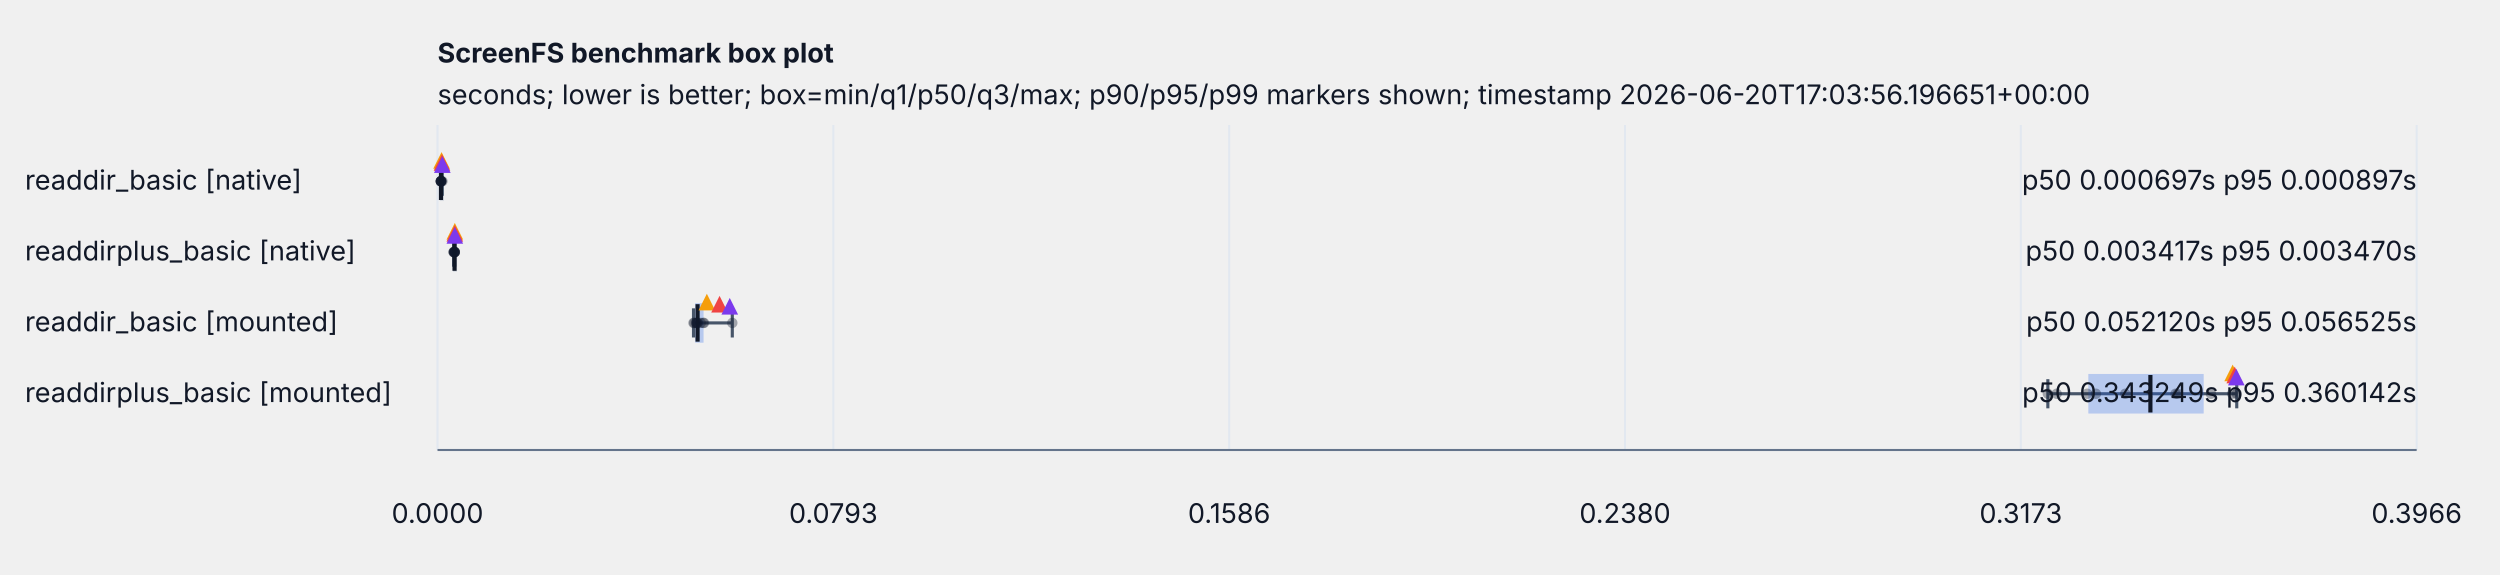
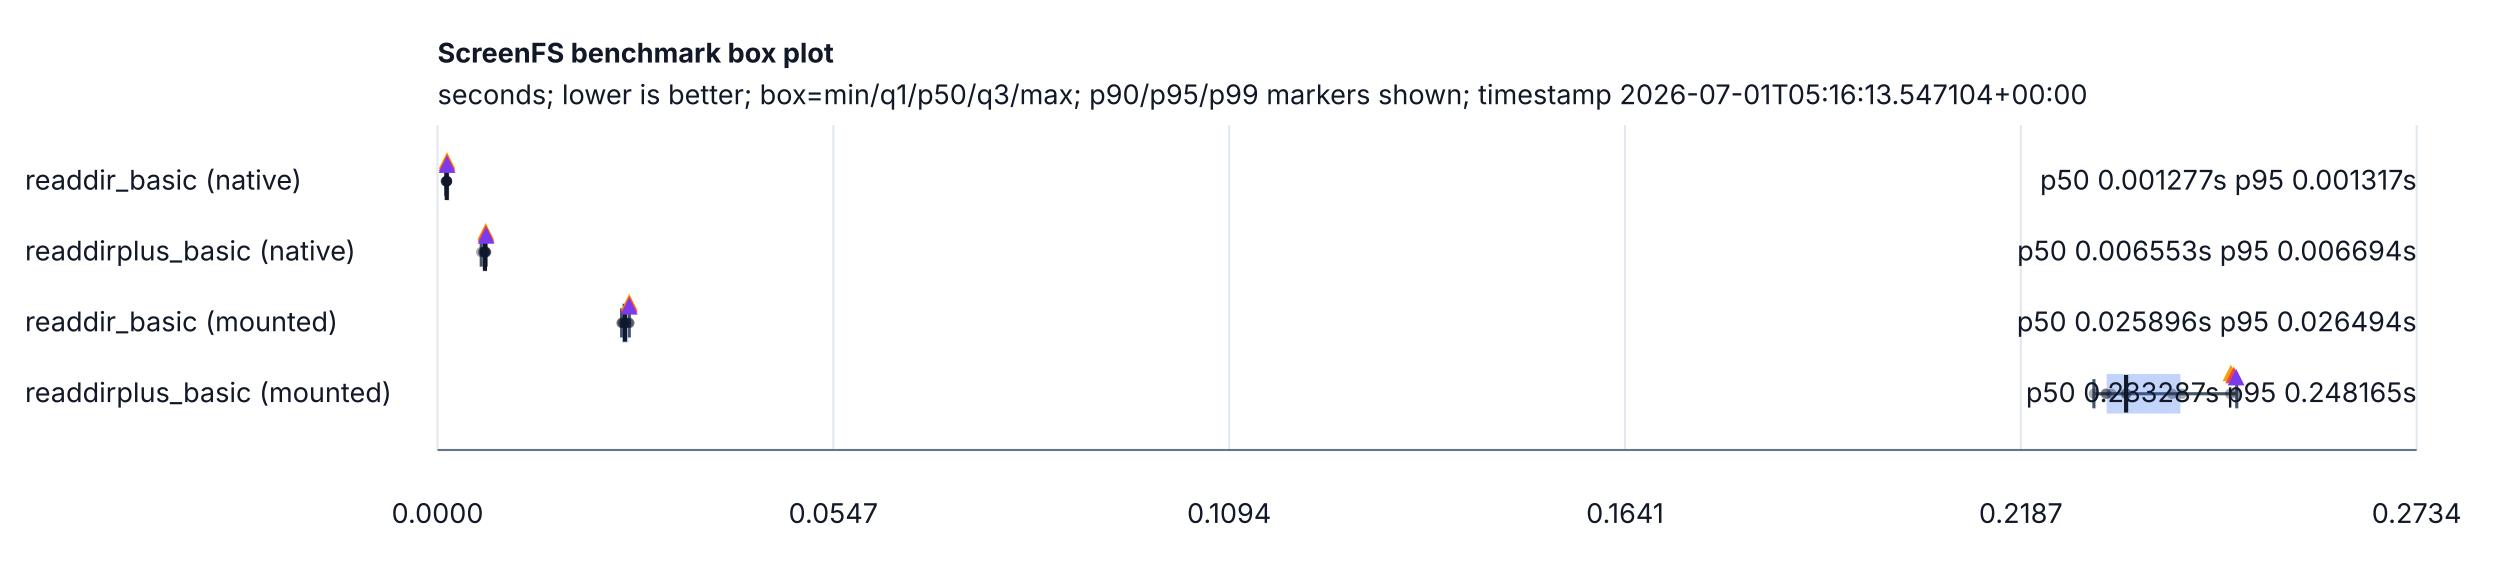
<svg xmlns="http://www.w3.org/2000/svg" width="1200" height="276" viewBox="0 0 1200 276">
+   <rect width="100%" height="100%" fill="white" />
  <style>
text{font-family:Inter,Pretendard,Arial,sans-serif;fill:#111827;font-size:13px}
.axis{stroke:#64748b;stroke-width:1}.grid{stroke:#e2e8f0;stroke-width:1}.median{stroke:#111827;stroke-width:2}.whisker{stroke:#475569;stroke-width:1.5}.sample{fill:#0f172a;opacity:.35}
</style>
  <text x="210" y="30" font-size="20" font-weight="700">ScreenFS benchmark box plot</text>
-   <text x="210" y="50">seconds; lower is better; box=min/q1/p50/q3/max; p90/p95/p99 markers shown; timestamp 2026-06-20T17:03:56.196651+00:00</text>
+   <text x="210" y="50">seconds; lower is better; box=min/q1/p50/q3/max; p90/p95/p99 markers shown; timestamp 2026-07-01T05:16:13.547104+00:00</text>
  <line class="grid" x1="210.00" y1="60" x2="210.00" y2="216" />
  <text x="210.00" y="251" text-anchor="middle">0.0000</text>
  <line class="grid" x1="400.00" y1="60" x2="400.00" y2="216" />
-   <text x="400.00" y="251" text-anchor="middle">0.0793</text>
+   <text x="400.00" y="251" text-anchor="middle">0.0547</text>
  <line class="grid" x1="590.00" y1="60" x2="590.00" y2="216" />
-   <text x="590.00" y="251" text-anchor="middle">0.1586</text>
+   <text x="590.00" y="251" text-anchor="middle">0.1094</text>
  <line class="grid" x1="780.00" y1="60" x2="780.00" y2="216" />
-   <text x="780.00" y="251" text-anchor="middle">0.2380</text>
+   <text x="780.00" y="251" text-anchor="middle">0.1641</text>
  <line class="grid" x1="970.00" y1="60" x2="970.00" y2="216" />
-   <text x="970.00" y="251" text-anchor="middle">0.3173</text>
+   <text x="970.00" y="251" text-anchor="middle">0.2187</text>
  <line class="grid" x1="1160.00" y1="60" x2="1160.00" y2="216" />
-   <text x="1160.00" y="251" text-anchor="middle">0.3966</text>
+   <text x="1160.00" y="251" text-anchor="middle">0.2734</text>
  <line class="axis" x1="210" y1="216" x2="1160" y2="216" />
-   <text x="12" y="91.00">readdir_basic [native]</text>
-   <line class="whisker" x1="211.55" y1="87.00" x2="212.36" y2="87.00" />
-   <line class="whisker" x1="211.55" y1="80.00" x2="211.55" y2="94.00" />
-   <line class="whisker" x1="212.36" y1="80.00" x2="212.36" y2="94.00" />
-   <rect x="211.60" y="78.00" width="1.00" height="18" fill="#94a3b8" opacity="0.28" stroke="#94a3b8" />
-   <line class="median" x1="211.67" y1="78.00" x2="211.67" y2="96.00" />
-   <circle class="sample" cx="211.59" cy="87.00" r="2.5" />
-   <circle class="sample" cx="211.63" cy="87.00" r="2.5" />
-   <circle class="sample" cx="211.62" cy="87.00" r="2.5" />
-   <circle class="sample" cx="212.36" cy="87.00" r="2.5" />
-   <circle class="sample" cx="211.71" cy="87.00" r="2.5" />
-   <circle class="sample" cx="211.88" cy="87.00" r="2.5" />
-   <circle class="sample" cx="211.75" cy="87.00" r="2.5" />
-   <circle class="sample" cx="211.60" cy="87.00" r="2.5" />
-   <circle class="sample" cx="211.55" cy="87.00" r="2.5" />
-   <circle class="sample" cx="211.89" cy="87.00" r="2.5" />
-   <polygon points="211.94,73.00 207.94,81.00 215.94,81.00" fill="#f59e0b" />
-   <polygon points="212.15,74.00 208.15,82.00 216.15,82.00" fill="#ef4444" />
-   <polygon points="212.32,75.00 208.32,83.00 216.32,83.00" fill="#7c3aed" />
-   <text x="1160" y="91.00" text-anchor="end">p50 0.000697s p95 0.000897s</text>
-   <text x="12" y="125.00">readdirplus_basic [native]</text>
-   <line class="whisker" x1="217.71" y1="121.00" x2="218.31" y2="121.00" />
-   <line class="whisker" x1="217.71" y1="114.00" x2="217.71" y2="128.00" />
-   <line class="whisker" x1="218.31" y1="114.00" x2="218.31" y2="128.00" />
-   <rect x="217.87" y="112.00" width="1.00" height="18" fill="#94a3b8" opacity="0.28" stroke="#94a3b8" />
-   <line class="median" x1="218.18" y1="112.00" x2="218.18" y2="130.00" />
-   <circle class="sample" cx="218.25" cy="121.00" r="2.5" />
-   <circle class="sample" cx="217.99" cy="121.00" r="2.5" />
-   <circle class="sample" cx="217.79" cy="121.00" r="2.5" />
-   <circle class="sample" cx="217.84" cy="121.00" r="2.5" />
-   <circle class="sample" cx="217.71" cy="121.00" r="2.5" />
-   <circle class="sample" cx="218.22" cy="121.00" r="2.5" />
-   <circle class="sample" cx="218.31" cy="121.00" r="2.5" />
-   <circle class="sample" cx="218.21" cy="121.00" r="2.5" />
-   <circle class="sample" cx="218.31" cy="121.00" r="2.5" />
-   <circle class="sample" cx="218.16" cy="121.00" r="2.5" />
-   <polygon points="218.31,107.00 214.31,115.00 222.31,115.00" fill="#f59e0b" />
-   <polygon points="218.31,108.00 214.31,116.00 222.31,116.00" fill="#ef4444" />
-   <polygon points="218.31,109.00 214.31,117.00 222.31,117.00" fill="#7c3aed" />
-   <text x="1160" y="125.00" text-anchor="end">p50 0.003417s p95 0.003470s</text>
-   <text x="12" y="159.00">readdir_basic [mounted]</text>
-   <line class="whisker" x1="332.88" y1="155.00" x2="351.50" y2="155.00" />
-   <line class="whisker" x1="332.88" y1="148.00" x2="332.88" y2="162.00" />
-   <line class="whisker" x1="351.50" y1="148.00" x2="351.50" y2="162.00" />
-   <rect x="334.17" y="146.00" width="3.04" height="18" fill="#2563eb" opacity="0.28" stroke="#2563eb" />
-   <line class="median" x1="334.84" y1="146.00" x2="334.84" y2="164.00" />
-   <circle class="sample" cx="334.93" cy="155.00" r="2.5" />
-   <circle class="sample" cx="332.88" cy="155.00" r="2.5" />
-   <circle class="sample" cx="336.35" cy="155.00" r="2.5" />
-   <circle class="sample" cx="337.50" cy="155.00" r="2.5" />
-   <circle class="sample" cx="334.20" cy="155.00" r="2.5" />
-   <circle class="sample" cx="334.75" cy="155.00" r="2.5" />
-   <circle class="sample" cx="334.16" cy="155.00" r="2.5" />
-   <circle class="sample" cx="333.28" cy="155.00" r="2.5" />
-   <circle class="sample" cx="337.93" cy="155.00" r="2.5" />
-   <circle class="sample" cx="351.50" cy="155.00" r="2.5" />
-   <polygon points="339.29,141.00 335.29,149.00 343.29,149.00" fill="#f59e0b" />
-   <polygon points="345.39,142.00 341.39,150.00 349.39,150.00" fill="#ef4444" />
-   <polygon points="350.28,143.00 346.28,151.00 354.28,151.00" fill="#7c3aed" />
-   <text x="1160" y="159.00" text-anchor="end">p50 0.052120s p95 0.056525s</text>
-   <text x="12" y="193.00">readdirplus_basic [mounted]</text>
-   <line class="whisker" x1="982.97" y1="189.00" x2="1073.64" y2="189.00" />
-   <line class="whisker" x1="982.97" y1="182.00" x2="982.97" y2="196.00" />
+   <text x="12" y="91.00">readdir_basic (native)</text>
+   <line class="whisker" x1="213.92" y1="87.00" x2="214.59" y2="87.00" />
+   <line class="whisker" x1="213.92" y1="80.00" x2="213.92" y2="94.00" />
+   <line class="whisker" x1="214.59" y1="80.00" x2="214.59" y2="94.00" />
+   <rect x="214.30" y="78.00" width="1.00" height="18" fill="#94a3b8" opacity="0.28" stroke="#94a3b8" />
+   <line class="median" x1="214.44" y1="78.00" x2="214.44" y2="96.00" />
+   <circle class="sample" cx="214.56" cy="87.00" r="2.5" />
+   <circle class="sample" cx="214.48" cy="87.00" r="2.5" />
+   <circle class="sample" cx="214.31" cy="87.00" r="2.5" />
+   <circle class="sample" cx="214.48" cy="87.00" r="2.5" />
+   <circle class="sample" cx="214.49" cy="87.00" r="2.5" />
+   <circle class="sample" cx="214.59" cy="87.00" r="2.5" />
+   <circle class="sample" cx="214.40" cy="87.00" r="2.5" />
+   <circle class="sample" cx="214.30" cy="87.00" r="2.5" />
+   <circle class="sample" cx="214.08" cy="87.00" r="2.5" />
+   <circle class="sample" cx="213.92" cy="87.00" r="2.5" />
+   <polygon points="214.56,73.00 210.56,81.00 218.56,81.00" fill="#f59e0b" />
+   <polygon points="214.58,74.00 210.58,82.00 218.58,82.00" fill="#ef4444" />
+   <polygon points="214.59,75.00 210.59,83.00 218.59,83.00" fill="#7c3aed" />
+   <text x="1160" y="91.00" text-anchor="end">p50 0.001277s p95 0.001317s</text>
+   <text x="12" y="125.00">readdirplus_basic (native)</text>
+   <line class="whisker" x1="230.99" y1="121.00" x2="233.38" y2="121.00" />
+   <line class="whisker" x1="230.99" y1="114.00" x2="230.99" y2="128.00" />
+   <line class="whisker" x1="233.38" y1="114.00" x2="233.38" y2="128.00" />
+   <rect x="232.29" y="112.00" width="1.00" height="18" fill="#94a3b8" opacity="0.28" stroke="#94a3b8" />
+   <line class="median" x1="232.77" y1="112.00" x2="232.77" y2="130.00" />
+   <circle class="sample" cx="232.55" cy="121.00" r="2.5" />
+   <circle class="sample" cx="233.04" cy="121.00" r="2.5" />
+   <circle class="sample" cx="232.21" cy="121.00" r="2.5" />
+   <circle class="sample" cx="230.99" cy="121.00" r="2.5" />
+   <circle class="sample" cx="233.10" cy="121.00" r="2.5" />
+   <circle class="sample" cx="232.85" cy="121.00" r="2.5" />
+   <circle class="sample" cx="232.69" cy="121.00" r="2.5" />
+   <circle class="sample" cx="233.04" cy="121.00" r="2.5" />
+   <circle class="sample" cx="231.91" cy="121.00" r="2.5" />
+   <circle class="sample" cx="233.38" cy="121.00" r="2.5" />
+   <polygon points="233.13,107.00 229.13,115.00 237.13,115.00" fill="#f59e0b" />
+   <polygon points="233.26,108.00 229.26,116.00 237.26,116.00" fill="#ef4444" />
+   <polygon points="233.36,109.00 229.36,117.00 237.36,117.00" fill="#7c3aed" />
+   <text x="1160" y="125.00" text-anchor="end">p50 0.006553s p95 0.006694s</text>
+   <text x="12" y="159.00">readdir_basic (mounted)</text>
+   <line class="whisker" x1="298.38" y1="155.00" x2="302.07" y2="155.00" />
+   <line class="whisker" x1="298.38" y1="148.00" x2="298.38" y2="162.00" />
+   <line class="whisker" x1="302.07" y1="148.00" x2="302.07" y2="162.00" />
+   <rect x="299.05" y="146.00" width="2.13" height="18" fill="#2563eb" opacity="0.28" stroke="#2563eb" />
+   <line class="median" x1="299.97" y1="146.00" x2="299.97" y2="164.00" />
+   <circle class="sample" cx="300.18" cy="155.00" r="2.5" />
+   <circle class="sample" cx="298.38" cy="155.00" r="2.5" />
+   <circle class="sample" cx="299.30" cy="155.00" r="2.5" />
+   <circle class="sample" cx="298.97" cy="155.00" r="2.5" />
+   <circle class="sample" cx="301.43" cy="155.00" r="2.5" />
+   <circle class="sample" cx="302.03" cy="155.00" r="2.5" />
+   <circle class="sample" cx="302.07" cy="155.00" r="2.5" />
+   <circle class="sample" cx="299.77" cy="155.00" r="2.5" />
+   <circle class="sample" cx="300.41" cy="155.00" r="2.5" />
+   <circle class="sample" cx="298.46" cy="155.00" r="2.5" />
+   <polygon points="302.03,141.00 298.03,149.00 306.03,149.00" fill="#f59e0b" />
+   <polygon points="302.05,142.00 298.05,150.00 306.05,150.00" fill="#ef4444" />
+   <polygon points="302.06,143.00 298.06,151.00 306.06,151.00" fill="#7c3aed" />
+   <text x="1160" y="159.00" text-anchor="end">p50 0.025896s p95 0.026494s</text>
+   <text x="12" y="193.00">readdirplus_basic (mounted)</text>
+   <line class="whisker" x1="1005.08" y1="189.00" x2="1073.64" y2="189.00" />
+   <line class="whisker" x1="1005.08" y1="182.00" x2="1005.08" y2="196.00" />
  <line class="whisker" x1="1073.64" y1="182.00" x2="1073.64" y2="196.00" />
-   <rect x="1002.90" y="180.00" width="54.37" height="18" fill="#2563eb" opacity="0.28" stroke="#2563eb" />
-   <line class="median" x1="1032.19" y1="180.00" x2="1032.19" y2="198.00" />
-   <circle class="sample" cx="1045.30" cy="189.00" r="2.5" />
-   <circle class="sample" cx="1061.26" cy="189.00" r="2.5" />
-   <circle class="sample" cx="1071.46" cy="189.00" r="2.5" />
-   <circle class="sample" cx="1044.25" cy="189.00" r="2.5" />
-   <circle class="sample" cx="987.22" cy="189.00" r="2.5" />
-   <circle class="sample" cx="982.97" cy="189.00" r="2.5" />
-   <circle class="sample" cx="1006.06" cy="189.00" r="2.5" />
-   <circle class="sample" cx="1001.85" cy="189.00" r="2.5" />
-   <circle class="sample" cx="1020.13" cy="189.00" r="2.5" />
+   <rect x="1011.70" y="180.00" width="34.41" height="18" fill="#2563eb" opacity="0.28" stroke="#2563eb" />
+   <line class="median" x1="1020.53" y1="180.00" x2="1020.53" y2="198.00" />
+   <circle class="sample" cx="1070.50" cy="189.00" r="2.5" />
  <circle class="sample" cx="1073.64" cy="189.00" r="2.5" />
-   <polygon points="1071.67,175.00 1067.67,183.00 1075.67,183.00" fill="#f59e0b" />
-   <polygon points="1072.66,176.00 1068.66,184.00 1076.66,184.00" fill="#ef4444" />
-   <polygon points="1073.44,177.00 1069.44,185.00 1077.44,185.00" fill="#7c3aed" />
-   <text x="1160" y="193.00" text-anchor="end">p50 0.343249s p95 0.360142s</text>
+   <circle class="sample" cx="1047.30" cy="189.00" r="2.5" />
+   <circle class="sample" cx="1020.71" cy="189.00" r="2.5" />
+   <circle class="sample" cx="1042.53" cy="189.00" r="2.5" />
+   <circle class="sample" cx="1013.48" cy="189.00" r="2.5" />
+   <circle class="sample" cx="1020.35" cy="189.00" r="2.5" />
+   <circle class="sample" cx="1011.10" cy="189.00" r="2.5" />
+   <circle class="sample" cx="1010.67" cy="189.00" r="2.5" />
+   <circle class="sample" cx="1005.08" cy="189.00" r="2.5" />
+   <polygon points="1070.82,175.00 1066.82,183.00 1074.82,183.00" fill="#f59e0b" />
+   <polygon points="1072.23,176.00 1068.23,184.00 1076.23,184.00" fill="#ef4444" />
+   <polygon points="1073.35,177.00 1069.35,185.00 1077.35,185.00" fill="#7c3aed" />
+   <text x="1160" y="193.00" text-anchor="end">p50 0.233287s p95 0.248165s</text>
</svg>
